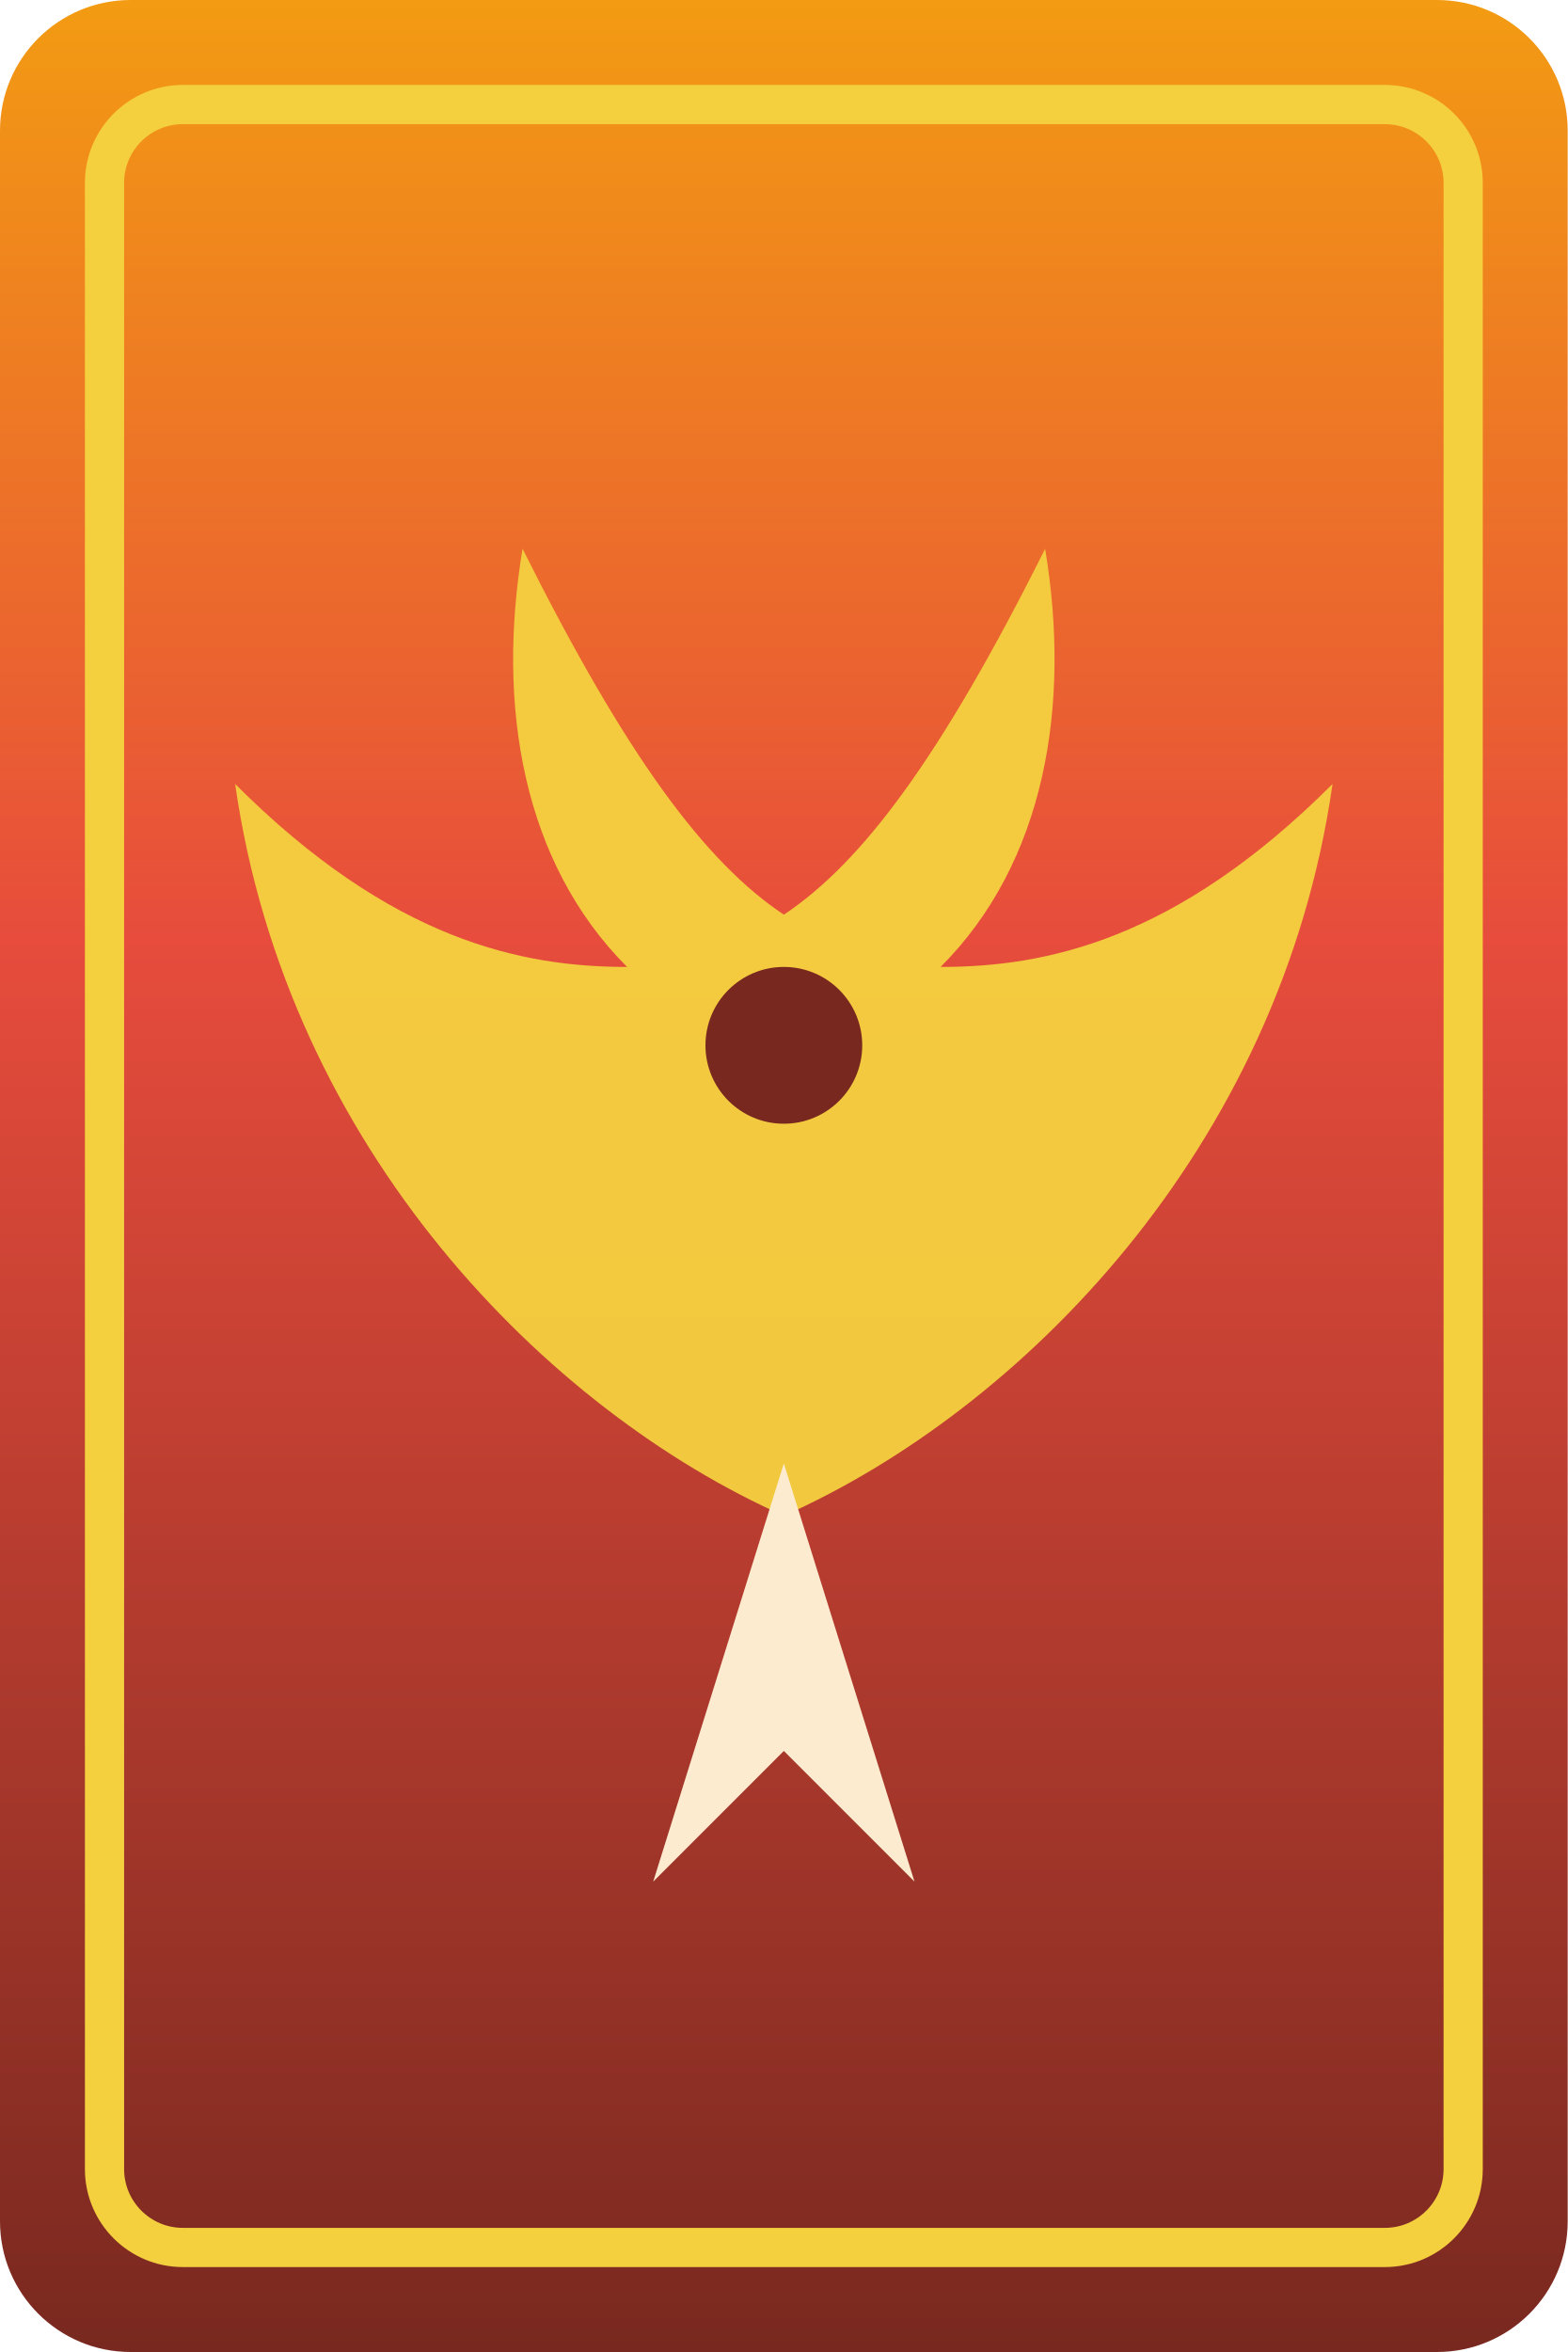
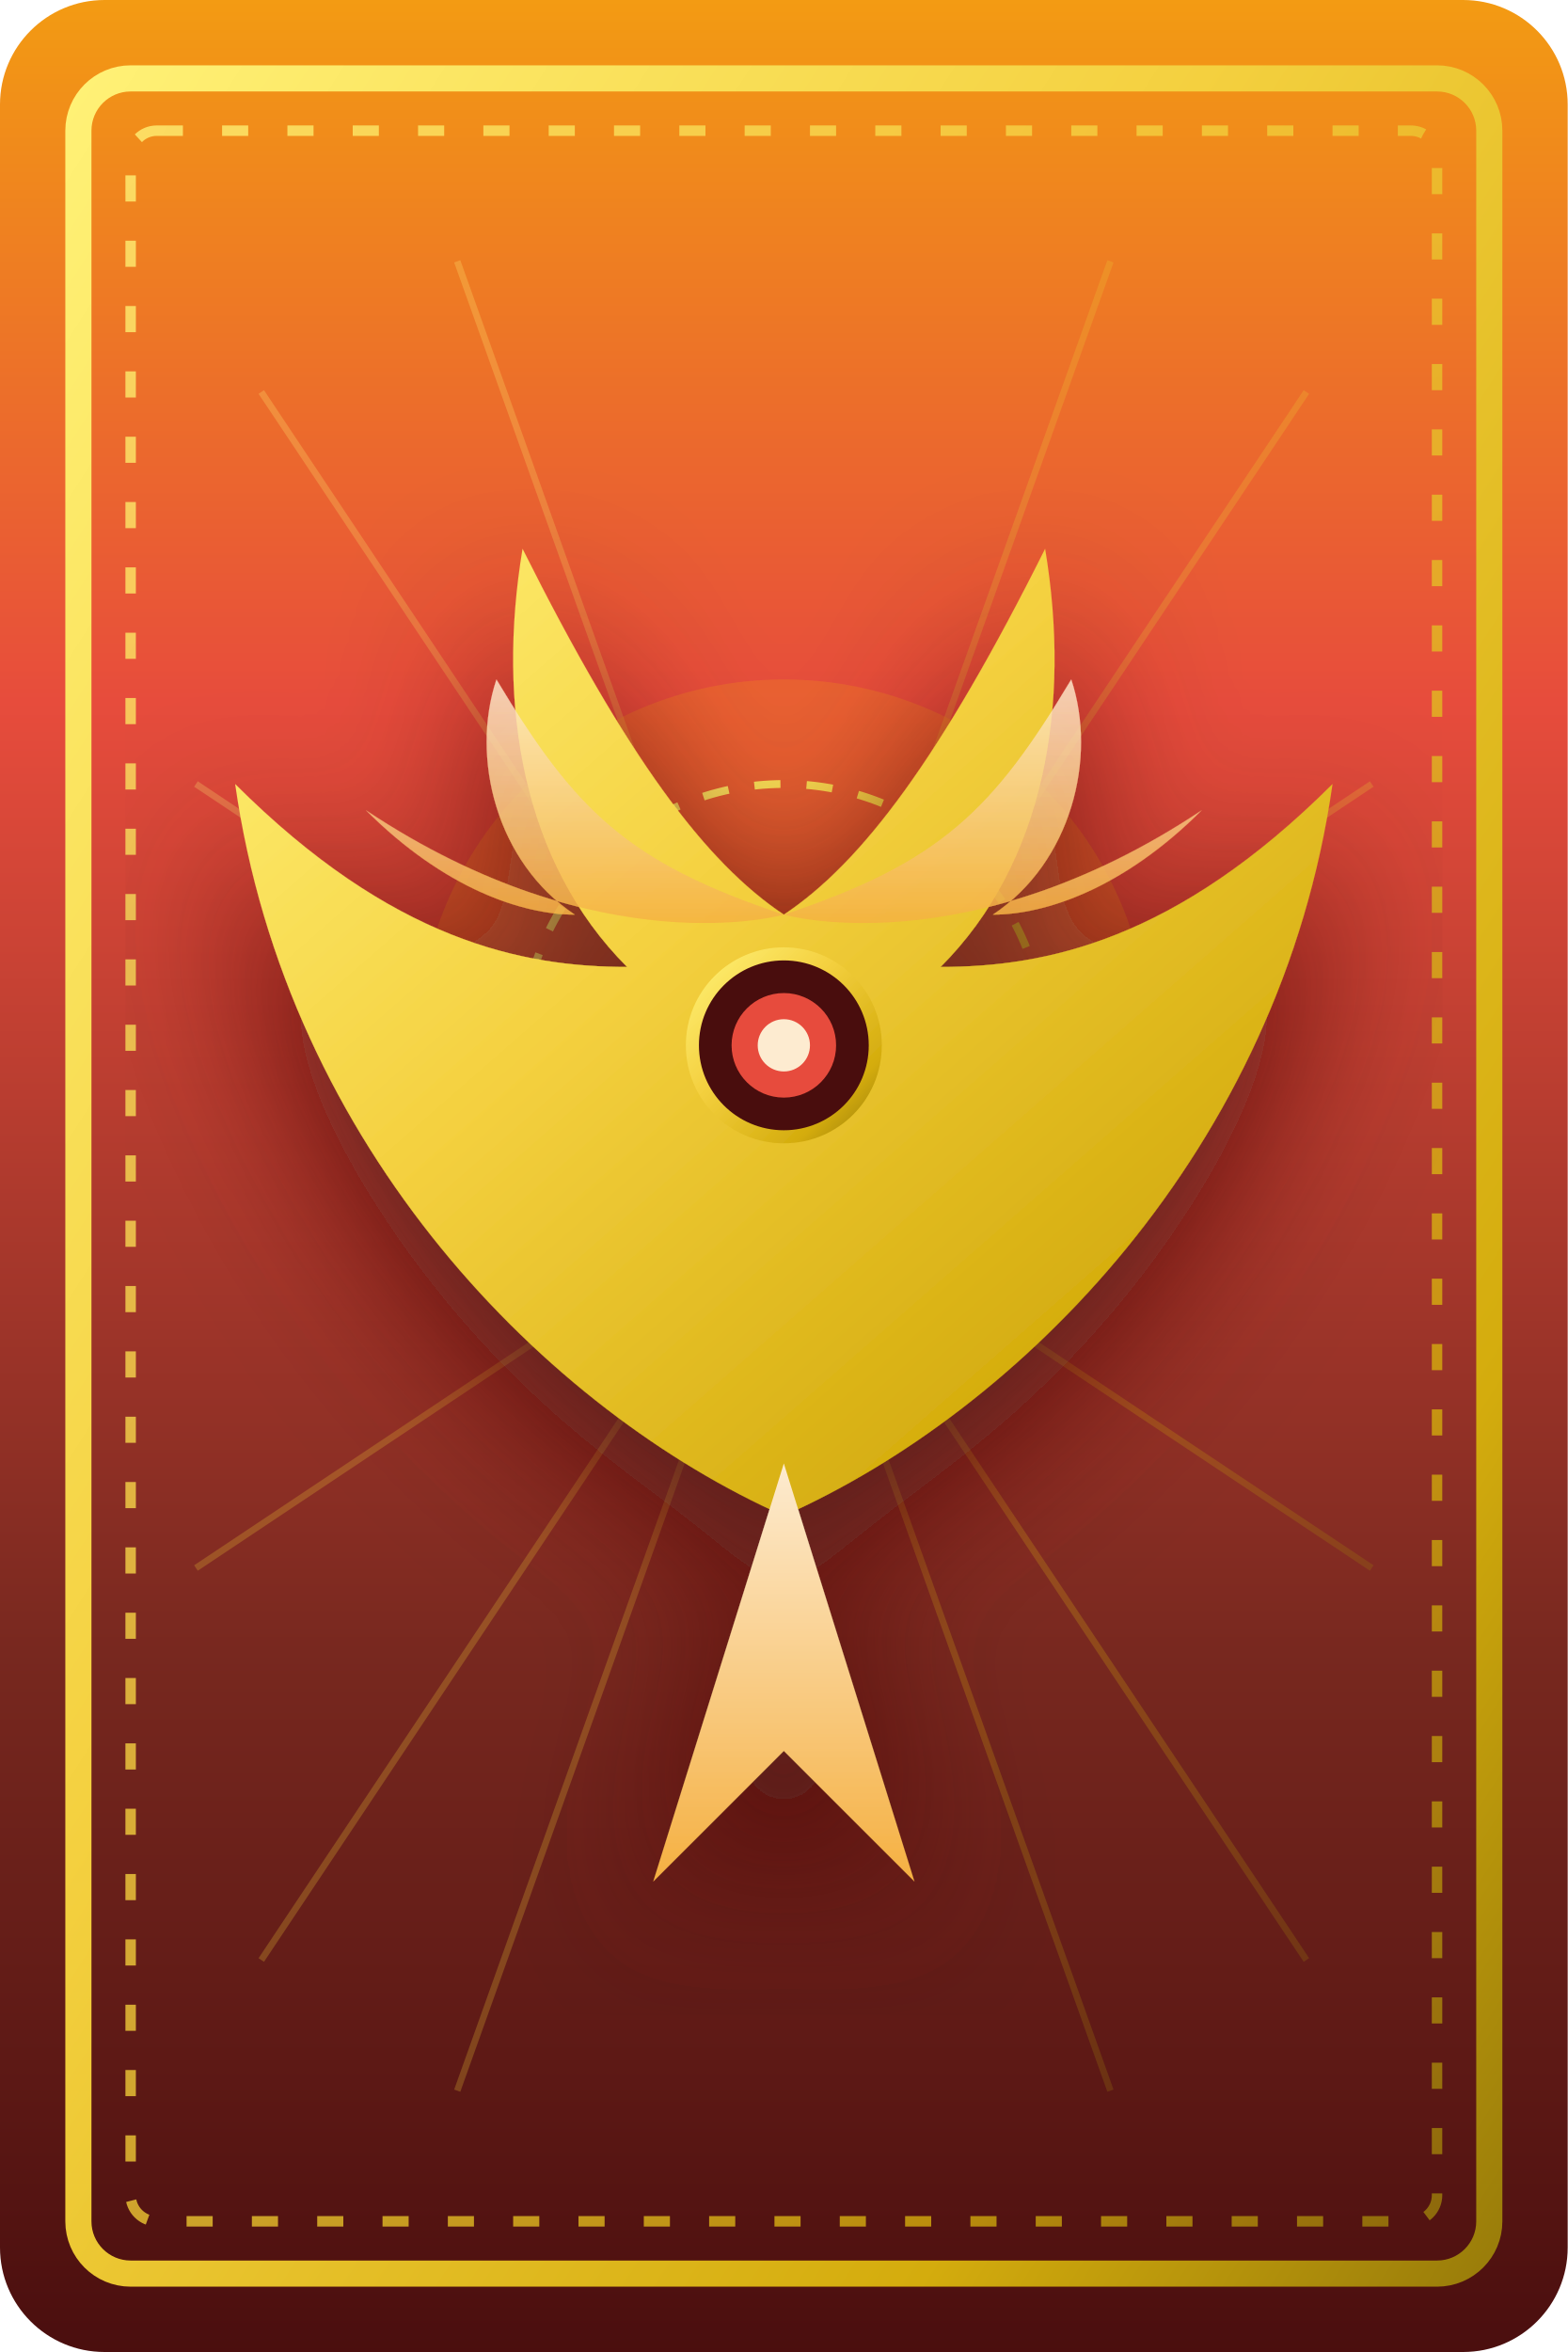
- <svg xmlns="http://www.w3.org/2000/svg" viewBox="0 0 60 90" preserveAspectRatio="none">
+ <svg xmlns="http://www.w3.org/2000/svg" viewBox="0 0 120 180">
  <defs>
-     <linearGradient id="g" x1="0" y1="1" x2="0" y2="0">
-       <stop offset="0" stop-color="#78281f" />
-       <stop offset=".6" stop-color="#e74c3c" />
-       <stop offset="1" stop-color="#f39c12" />
+     <linearGradient id="bgFenix" x1="0" y1="1" x2="0" y2="0">
+       <stop offset="0%" stop-color="#4a0e0e" />
+       <stop offset="30%" stop-color="#78281f" />
+       <stop offset="70%" stop-color="#e74c3c" />
+       <stop offset="100%" stop-color="#f39c12" />
    </linearGradient>
+     <linearGradient id="oroFenix" x1="0" y1="0" x2="1" y2="1">
+       <stop offset="0%" stop-color="#fff176" />
+       <stop offset="40%" stop-color="#f4d03f" />
+       <stop offset="80%" stop-color="#d4ac0d" />
+       <stop offset="100%" stop-color="#9a7d0a" />
+     </linearGradient>
+     <linearGradient id="oroClaro" x1="0" y1="1" x2="0" y2="0">
+       <stop offset="0%" stop-color="#f5b041" />
+       <stop offset="100%" stop-color="#fdebd0" />
+     </linearGradient>
+     <filter id="sombraEmblema">
+       <feDropShadow dx="0" dy="2" stdDeviation="3" flood-color="#4a0e0e" flood-opacity="0.8" />
+     </filter>
  </defs>
-   <rect width="60" height="90" rx="5" fill="url(#g)" />
-   <rect x="4" y="4" width="52" height="82" rx="3" fill="none" stroke="#f4d03f" stroke-width="1.5" />
-   <path d="M30 58C21 54 11 44 9 30c6 6 11 7 15 7-4-4-5-10-4-16 4 8 7 12 10 14 3-2 6-6 10-14 1 6 0 12-4 16 4 0 9-1 15-7-2 14-12 24-21 28z" fill="#f4d03f" opacity=".95" />
-   <path d="M30 56l-5 16 5-5 5 5z" fill="#fdebd0" />
-   <circle cx="30" cy="40" r="3" fill="#78281f" />
+   <rect width="120" height="180" rx="8" fill="url(#bgFenix)" />
+   <rect x="6" y="6" width="108" height="168" rx="4" fill="none" stroke="url(#oroFenix)" stroke-width="2" />
+   <rect x="10" y="10" width="100" height="160" rx="2" fill="none" stroke="url(#oroFenix)" stroke-width="0.8" stroke-dasharray="2,3" opacity="0.8" />
+   <g transform="translate(60, 90)" stroke="url(#oroFenix)" stroke-width="0.5" opacity="0.25">
+     <line x1="0" y1="-80" x2="0" y2="80" />
+     <line x1="-50" y1="0" x2="50" y2="0" />
+     <line x1="-40" y1="-60" x2="40" y2="60" />
+     <line x1="-40" y1="60" x2="40" y2="-60" />
+     <line x1="-25" y1="-70" x2="25" y2="70" />
+     <line x1="-25" y1="70" x2="25" y2="-70" />
+     <line x1="-45" y1="-30" x2="45" y2="30" />
+     <line x1="-45" y1="30" x2="45" y2="-30" />
+   </g>
+   <g transform="scale(2)">
+     <circle cx="30" cy="40" r="14" fill="#f39c12" opacity="0.25">
+       <animate attributeName="r" values="13;16;13" dur="2s" repeatCount="indefinite" />
+     </circle>
+     <circle cx="30" cy="40" r="10" fill="none" stroke="url(#oroFenix)" stroke-width="0.3" stroke-dasharray="1,1" />
+     <g filter="url(#sombraEmblema)">
+       <path d="M30 58 C21 54 11 44 9 30 C15 36 20 37 24 37 C20 33 19 27 20 21 C24 29 27 33 30 35 C33 33 36 29 40 21 C41 27 40 33 36 37 C40 37 45 36 51 30 C49 44 39 54 30 58 Z" fill="url(#oroFenix)" />
+       <path d="M30 56 L25 72 L30 67 L35 72 Z" fill="url(#oroClaro)" />
+       <circle cx="30" cy="40" r="3.5" fill="#4a0e0e" stroke="url(#oroFenix)" stroke-width="0.5" />
+       <circle cx="30" cy="40" r="2" fill="#e74c3c" />
+       <circle cx="30" cy="40" r="1" fill="#fdebd0" />
+       <path d="M14 31 C17 34 20 35 22 35 C19 33 18 29 19 26 C22 31 24 33 30 35 C30 35 23 37 14 31 Z" fill="url(#oroClaro)" opacity="0.8" />
+       <path d="M46 31 C43 34 40 35 38 35 C41 33 42 29 41 26 C38 31 36 33 30 35 C30 35 37 37 46 31 Z" fill="url(#oroClaro)" opacity="0.8" />
+     </g>
+   </g>
</svg>
